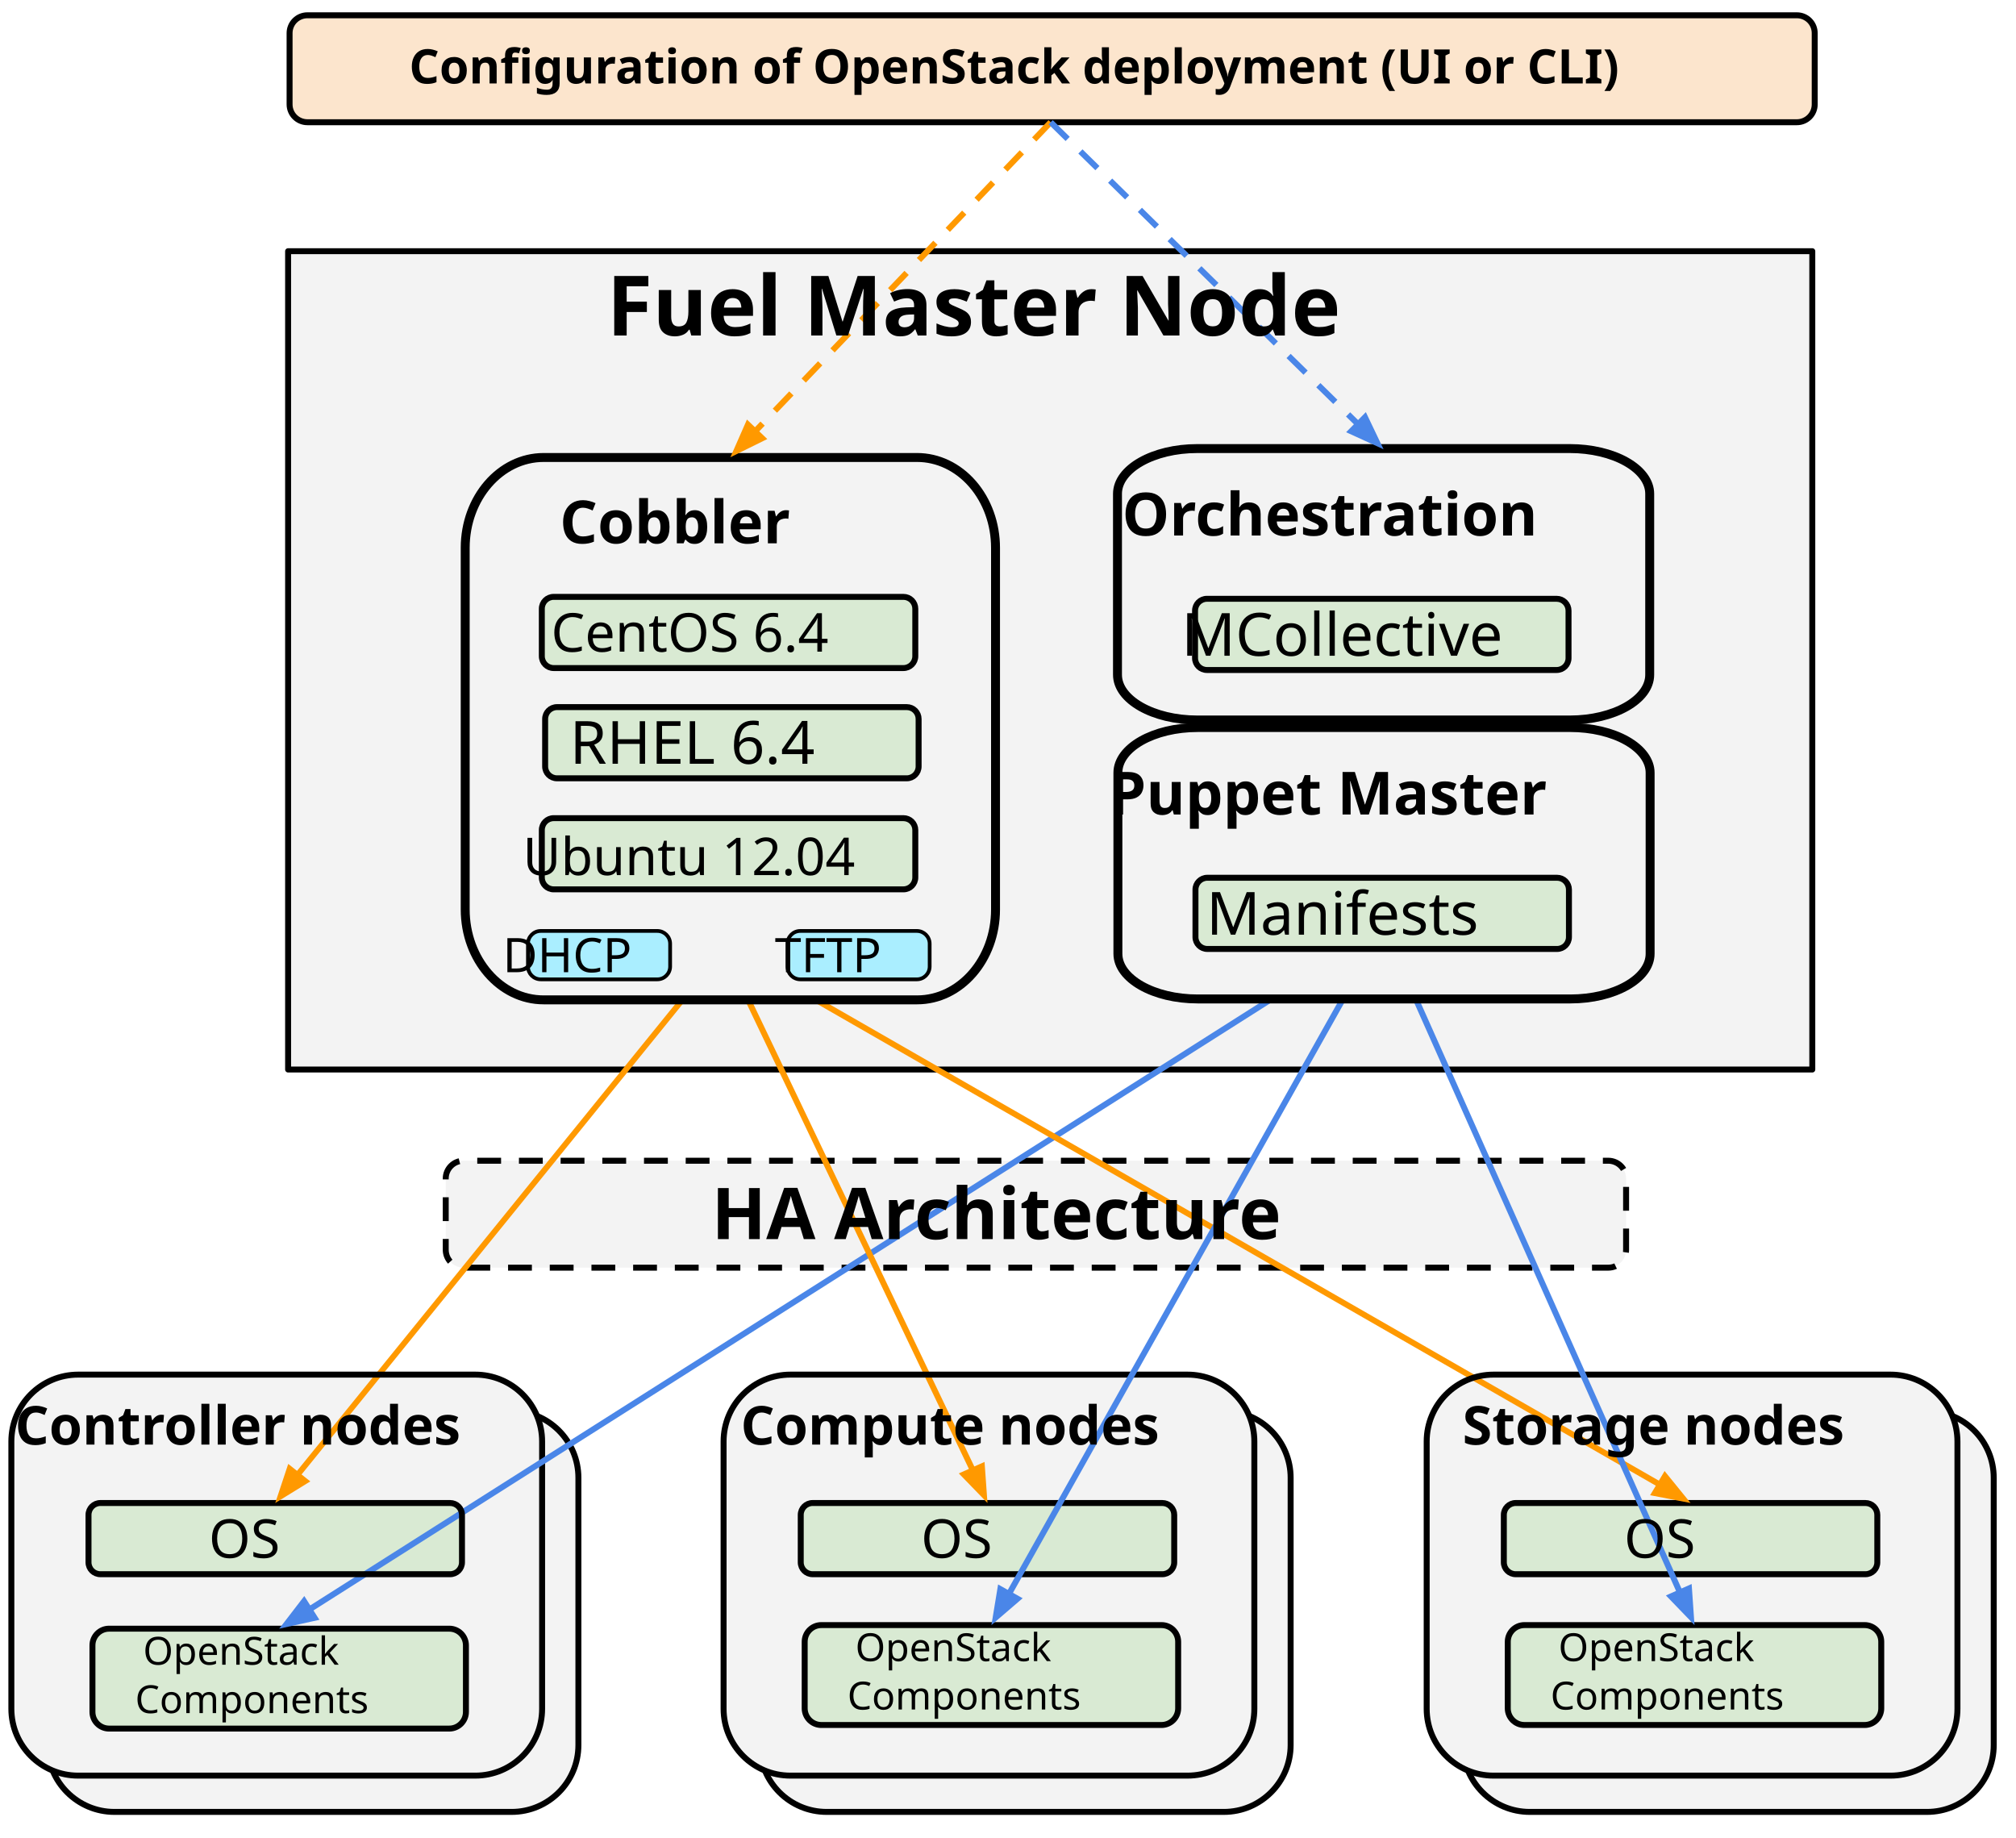
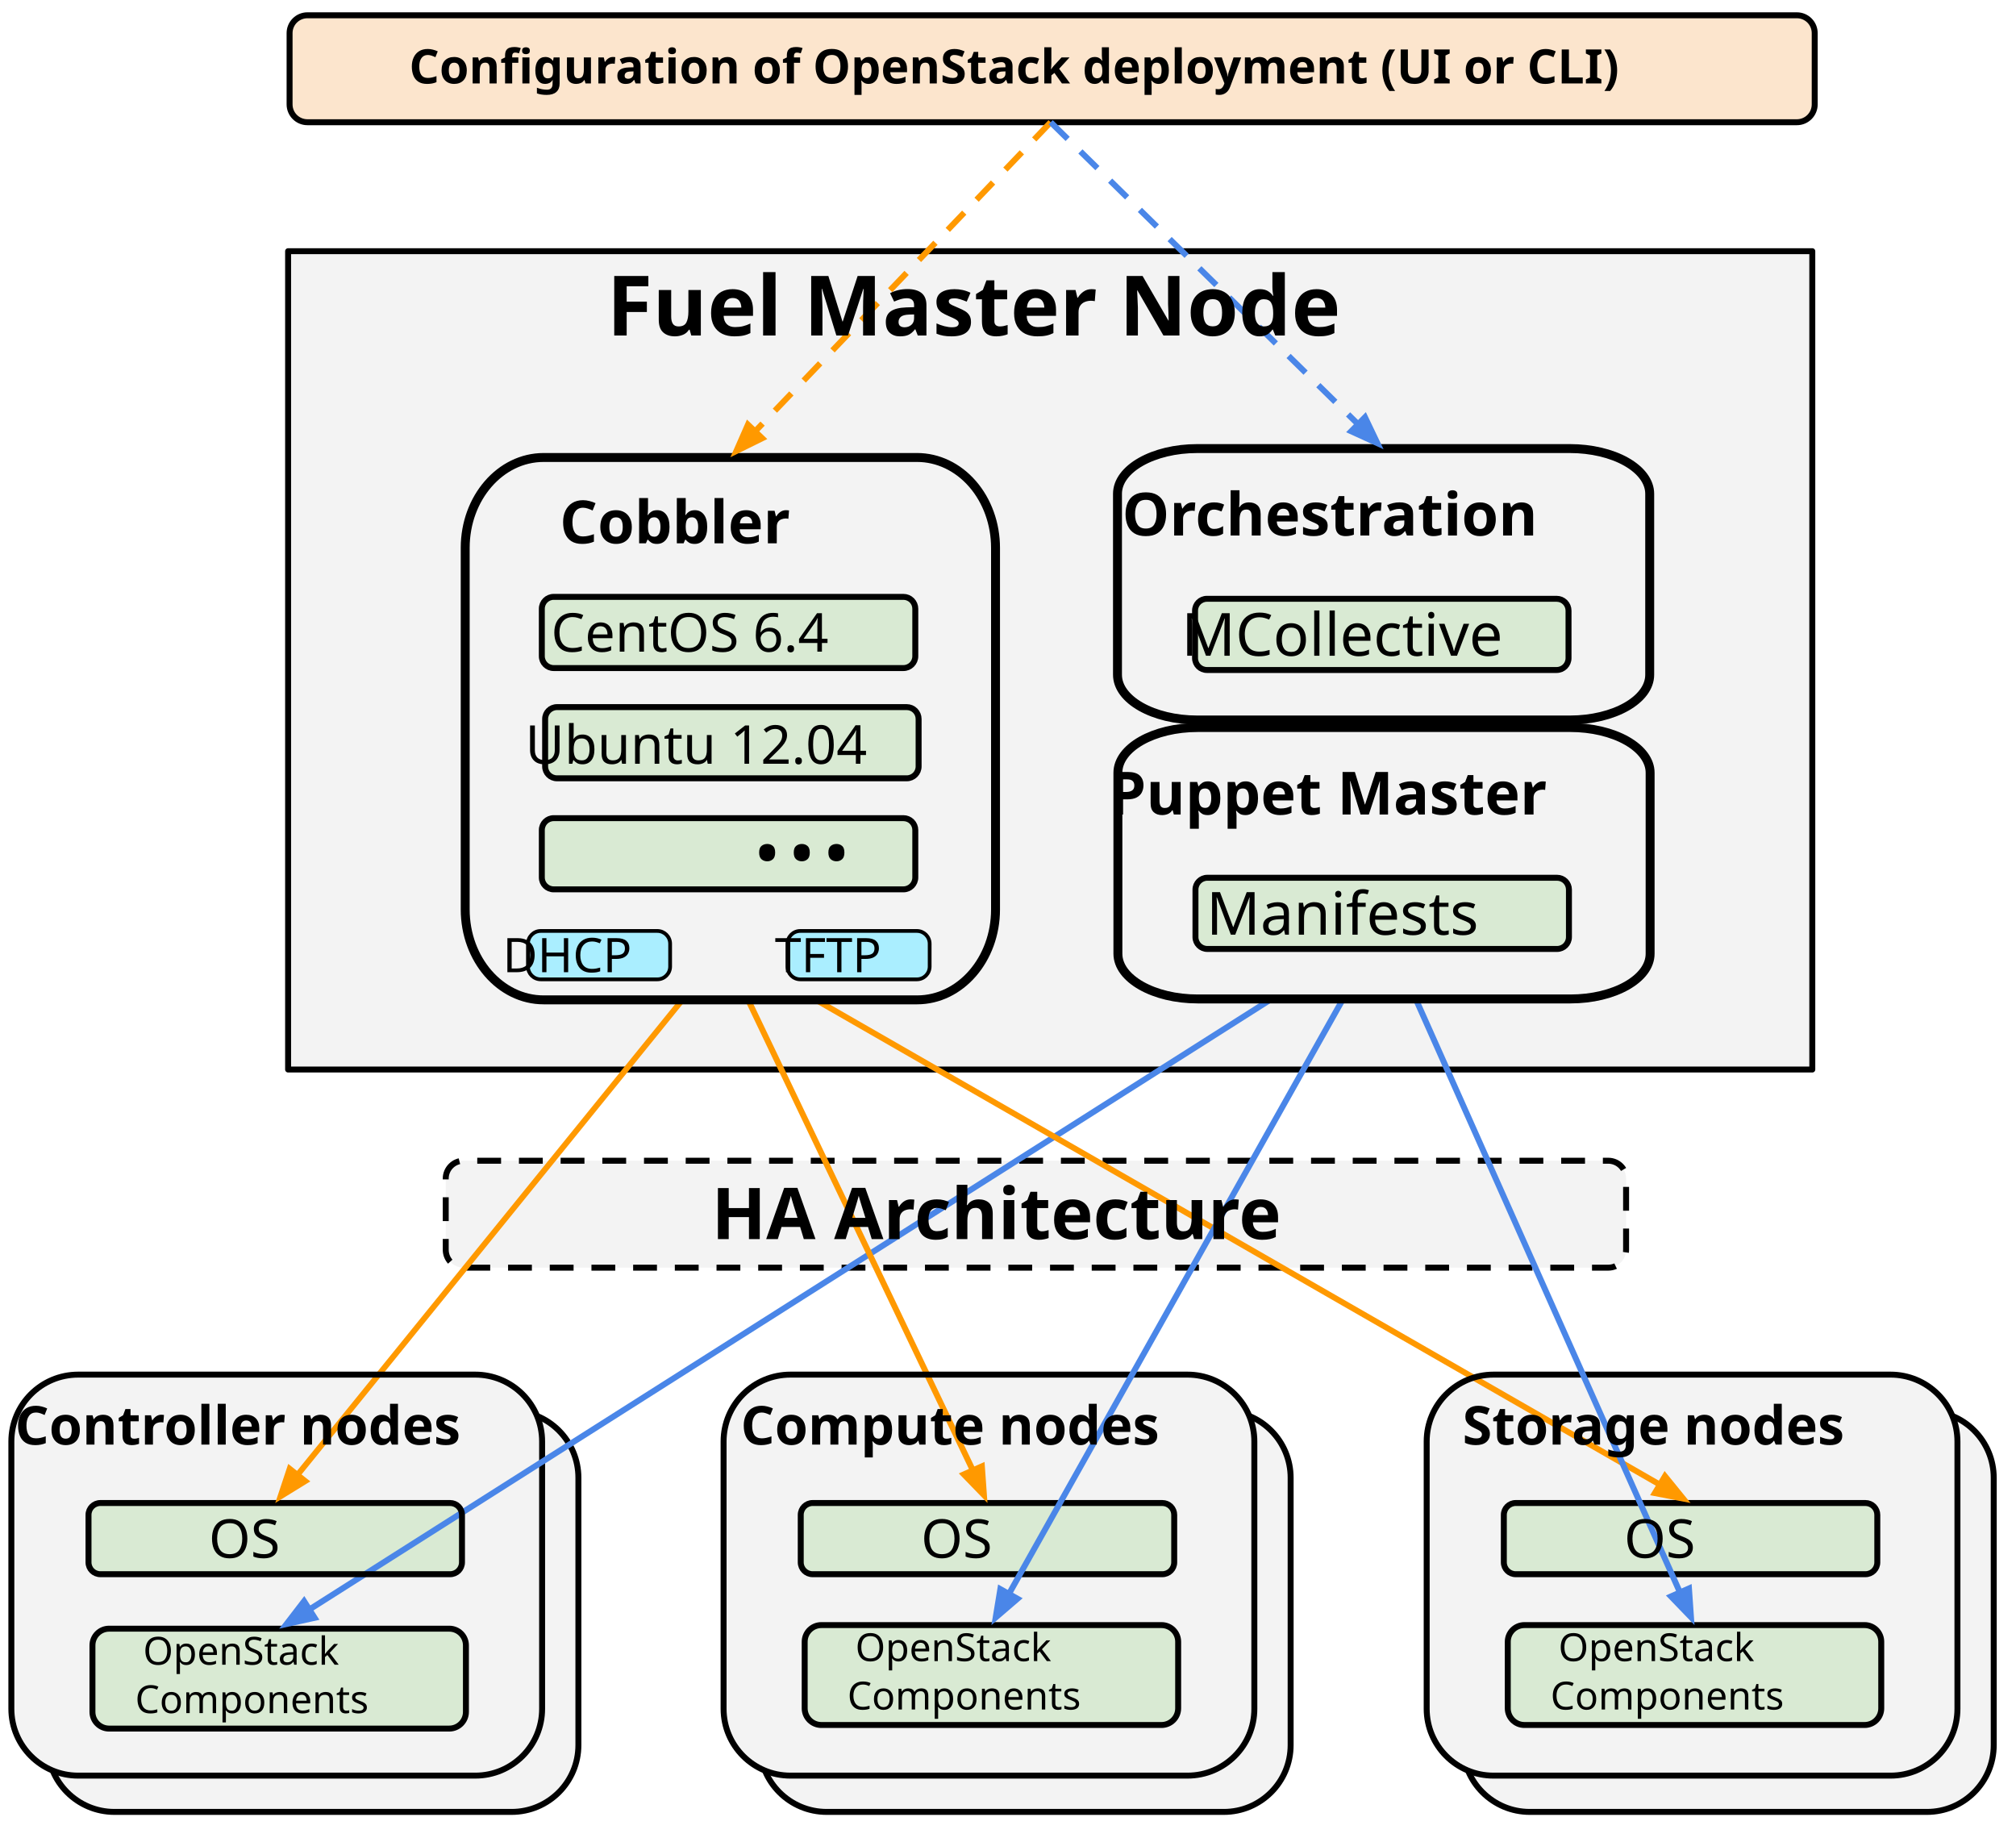
<svg xmlns="http://www.w3.org/2000/svg" version="1.1" viewBox="0.0 0.0 677.0 617.0" stroke-miterlimit="10" id="svg2" width="100%" height="100%" stroke-linecap="square" stroke="none" fill="none">
  <defs id="defs187" />
  <clipPath id="p.0">
    <path d="m0 0l677.0 0l0 617.0l-677.0 0l0 -617.0z" clip-rule="nonzero" id="path5" />
  </clipPath>
  <g clip-path="url(#p.0)" id="g7">
    <path d="m 97.403,84.255 511.842,0 0,274.772 -511.842,0 z" id="path17" style="fill:#f3f3f3;fill-rule:nonzero" />
    <path d="m 375.266,165.808 0,0 c 0,-8.389 11.996,-15.19 26.793,-15.19 l 125.14,0 c 7.106,0 13.921,1.6 18.946,4.449 5.025,2.849 7.848,6.712 7.848,10.741 l 0,60.758 c 0,8.389 -11.996,15.19 -26.793,15.19 l -125.14,0 c -14.797,0 -26.793,-6.801 -26.793,-15.19 z" id="path35" style="fill:#f3f3f3;fill-rule:nonzero" />
    <path d="m0 0l677.814 0l0 617.344l-677.814 0z" id="path9" fill-rule="nonzero" fill-opacity="0.0" fill="#000000" />
    <path d="m 401.314,205.045 0,0 c 0,-2.2 1.784,-3.984 3.984,-3.984 l 117.449,0 c 1.057,0 2.07,0.42 2.817,1.167 0.747,0.747 1.167,1.761 1.167,2.817 l 0,15.937 c 0,2.2 -1.784,3.984 -3.984,3.984 l -117.449,0 0,0 c -2.2,0 -3.984,-1.784 -3.984,-3.984 z" id="path41" style="fill:#d9ead3;fill-rule:nonzero" />
    <path d="m149.684 395.726l0 0c0 -3.305 2.679 -5.984 5.984 -5.984l384.409 0c1.587 0 3.109 0.63 4.232 1.753c1.122 1.122 1.753 2.644 1.753 4.232l0 23.937c0 3.305 -2.679 5.984 -5.984 5.984l-384.409 0c-3.305 0 -5.984 -2.679 -5.984 -5.984z" id="path11" fill-rule="nonzero" fill="#f3f3f3" />
    <path d="m 401.314,205.045 0,0 c 0,-2.2 1.784,-3.984 3.984,-3.984 l 117.449,0 c 1.057,0 2.07,0.42 2.817,1.167 0.747,0.747 1.167,1.761 1.167,2.817 l 0,15.937 c 0,2.2 -1.784,3.984 -3.984,3.984 l -117.449,0 0,0 c -2.2,0 -3.984,-1.784 -3.984,-3.984 z" id="path43" style="stroke:#000000;stroke-width:2;stroke-linecap:butt;stroke-linejoin:round" />
    <path d="m149.684 395.726l0 0c0 -3.305 2.679 -5.984 5.984 -5.984l384.409 0c1.587 0 3.109 0.63 4.232 1.753c1.122 1.122 1.753 2.644 1.753 4.232l0 23.937c0 3.305 -2.679 5.984 -5.984 5.984l-384.409 0c-3.305 0 -5.984 -2.679 -5.984 -5.984z" id="path13" stroke-dasharray="8.0,6.0" stroke-linejoin="round" stroke-linecap="butt" stroke-width="2.0" stroke="#000000" fill-rule="nonzero" />
    <path d="m96.75 84.347l511.842 0l0 274.772l-511.842 0z" id="path19" stroke-linejoin="round" stroke-linecap="butt" stroke-width="2.0" stroke="#000000" fill-rule="nonzero" />
    <path d="m16 496.191l0 0c0 -12.394 10.047 -22.441 22.441 -22.441l133.353 0c5.952 0 11.66 2.364 15.868 6.573c4.209 4.209 6.573 9.917 6.573 15.868l0 89.763c0 12.394 -10.047 22.441 -22.441 22.441l-133.353 0l0 0c-12.394 0 -22.441 -10.047 -22.441 -22.441z" id="path47" fill-rule="nonzero" fill="#f3f3f3" />
    <path d="m16 496.191l0 0c0 -12.394 10.047 -22.441 22.441 -22.441l133.353 0c5.952 0 11.66 2.364 15.868 6.573c4.209 4.209 6.573 9.917 6.573 15.868l0 89.763c0 12.394 -10.047 22.441 -22.441 22.441l-133.353 0l0 0c-12.394 0 -22.441 -10.047 -22.441 -22.441z" id="path49" stroke-linejoin="round" stroke-linecap="butt" stroke-width="2.0" stroke="#000000" fill-rule="nonzero" />
    <path d="m3.813 484.004l0 0c0 -12.394 10.047 -22.441 22.441 -22.441l133.353 0c5.952 0 11.66 2.364 15.868 6.573c4.209 4.209 6.573 9.917 6.573 15.868l0 89.763c0 12.394 -10.047 22.441 -22.441 22.441l-133.353 0l0 0c-12.394 0 -22.441 -10.047 -22.441 -22.441z" id="path51" fill-rule="nonzero" fill="#f3f3f3" />
    <path d="M 242.356,319.429 99.848,495.295" id="path127" style="stroke:#ff9900;stroke-width:1.938;stroke-linecap:butt;stroke-linejoin:round" />
    <path d="m3.813 484.004l0 0c0 -12.394 10.047 -22.441 22.441 -22.441l133.353 0c5.952 0 11.66 2.364 15.868 6.573c4.209 4.209 6.573 9.917 6.573 15.868l0 89.763c0 12.394 -10.047 22.441 -22.441 22.441l-133.353 0l0 0c-12.394 0 -22.441 -10.047 -22.441 -22.441z" id="path53" stroke-linejoin="round" stroke-linecap="butt" stroke-width="2.0" stroke="#000000" fill-rule="nonzero" />
    <path d="m29.722 508.657l0 0c0 -2.201 1.784 -3.984 3.984 -3.984l117.449 0c1.057 0 2.07 0.42 2.817 1.167c0.747 0.747 1.167 1.761 1.167 2.817l0 15.937c0 2.2 -1.784 3.984 -3.984 3.984l-117.449 0l0 0c-2.2 0 -3.984 -1.784 -3.984 -3.984z" id="path63" fill-rule="nonzero" fill="#d9ead3" />
    <path d="M 463.649,312.158 103.883,540.434" id="path145" style="stroke:#4a86e8;stroke-width:2;stroke-linecap:butt;stroke-linejoin:round" />
    <path d="m29.722 508.657l0 0c0 -2.201 1.784 -3.984 3.984 -3.984l117.449 0c1.057 0 2.07 0.42 2.817 1.167c0.747 0.747 1.167 1.761 1.167 2.817l0 15.937c0 2.2 -1.784 3.984 -3.984 3.984l-117.449 0l0 0c-2.2 0 -3.984 -1.784 -3.984 -3.984z" id="path65" stroke-linejoin="round" stroke-linecap="butt" stroke-width="2.0" stroke="#000000" fill-rule="nonzero" />
    <path d="m31.046 552.461l0 0c0 -3.088 2.503 -5.591 5.591 -5.591l114.236 0c1.483 0 2.905 0.589 3.953 1.637c1.048 1.048 1.637 2.47 1.637 3.953l0 22.362c0 3.088 -2.503 5.591 -5.591 5.591l-114.236 0c-3.088 0 -5.591 -2.503 -5.591 -5.591z" id="path69" fill-rule="nonzero" fill="#d9ead3" />
    <path d="m31.046 552.461l0 0c0 -3.088 2.503 -5.591 5.591 -5.591l114.236 0c1.483 0 2.905 0.589 3.953 1.637c1.048 1.048 1.637 2.47 1.637 3.953l0 22.362c0 3.088 -2.503 5.591 -5.591 5.591l-114.236 0c-3.088 0 -5.591 -2.503 -5.591 -5.591z" id="path71" stroke-linejoin="round" stroke-linecap="butt" stroke-width="2.0" stroke="#000000" fill-rule="nonzero" />
    <path d="m255.178 496.191l0 0c0 -12.394 10.047 -22.441 22.441 -22.441l133.353 0c5.952 0 11.66 2.364 15.868 6.573c4.209 4.209 6.573 9.917 6.573 15.868l0 89.763c0 12.394 -10.047 22.441 -22.441 22.441l-133.353 0l0 0c-12.394 0 -22.441 -10.047 -22.441 -22.441z" id="path77" fill-rule="nonzero" fill="#f3f3f3" />
    <path d="m255.178 496.191l0 0c0 -12.394 10.047 -22.441 22.441 -22.441l133.353 0c5.952 0 11.66 2.364 15.868 6.573c4.209 4.209 6.573 9.917 6.573 15.868l0 89.763c0 12.394 -10.047 22.441 -22.441 22.441l-133.353 0l0 0c-12.394 0 -22.441 -10.047 -22.441 -22.441z" id="path79" stroke-linejoin="round" stroke-linecap="butt" stroke-width="2.0" stroke="#000000" fill-rule="nonzero" />
    <path d="m242.991 484.004l0 0c0 -12.394 10.047 -22.441 22.441 -22.441l133.353 0c5.952 0 11.66 2.364 15.868 6.573c4.209 4.209 6.573 9.917 6.573 15.868l0 89.763c0 12.394 -10.047 22.441 -22.441 22.441l-133.353 0l0 0c-12.394 0 -22.441 -10.047 -22.441 -22.441z" id="path81" fill-rule="nonzero" fill="#f3f3f3" />
    <path d="m 242.974,318.475 83.741,175.248" id="path133" style="stroke:#ff9900;stroke-width:1.989;stroke-linecap:butt;stroke-linejoin:round" />
    <path d="m242.991 484.004l0 0c0 -12.394 10.047 -22.441 22.441 -22.441l133.353 0c5.952 0 11.66 2.364 15.868 6.573c4.209 4.209 6.573 9.917 6.573 15.868l0 89.763c0 12.394 -10.047 22.441 -22.441 22.441l-133.353 0l0 0c-12.394 0 -22.441 -10.047 -22.441 -22.441z" id="path83" stroke-linejoin="round" stroke-linecap="butt" stroke-width="2.0" stroke="#000000" fill-rule="nonzero" />
    <path d="m268.9 508.657l0 0c0 -2.201 1.784 -3.984 3.984 -3.984l117.449 0c1.057 0 2.07 0.42 2.817 1.167c0.747 0.747 1.167 1.761 1.167 2.817l0 15.937c0 2.2 -1.784 3.984 -3.984 3.984l-117.449 0l0 0c-2.2 0 -3.984 -1.784 -3.984 -3.984z" id="path87" fill-rule="nonzero" fill="#d9ead3" />
    <path d="m268.9 508.657l0 0c0 -2.201 1.784 -3.984 3.984 -3.984l117.449 0c1.057 0 2.07 0.42 2.817 1.167c0.747 0.747 1.167 1.761 1.167 2.817l0 15.937c0 2.2 -1.784 3.984 -3.984 3.984l-117.449 0l0 0c-2.2 0 -3.984 -1.784 -3.984 -3.984z" id="path89" stroke-linejoin="round" stroke-linecap="butt" stroke-width="2.0" stroke="#000000" fill-rule="nonzero" />
    <path d="m270.225 551.255l0 0c0 -3.088 2.503 -5.591 5.591 -5.591l114.236 0c1.483 0 2.905 0.589 3.953 1.637c1.048 1.048 1.637 2.47 1.637 3.953l0 22.362c0 3.088 -2.503 5.591 -5.591 5.591l-114.236 0c-3.088 0 -5.591 -2.503 -5.591 -5.591z" id="path93" fill-rule="nonzero" fill="#d9ead3" />
    <path d="m270.225 551.255l0 0c0 -3.088 2.503 -5.591 5.591 -5.591l114.236 0c1.483 0 2.905 0.589 3.953 1.637c1.048 1.048 1.637 2.47 1.637 3.953l0 22.362c0 3.088 -2.503 5.591 -5.591 5.591l-114.236 0c-3.088 0 -5.591 -2.503 -5.591 -5.591z" id="path95" stroke-linejoin="round" stroke-linecap="butt" stroke-width="2.0" stroke="#000000" fill-rule="nonzero" />
    <path d="m491.286 496.191l0 0c0 -12.394 10.047 -22.441 22.441 -22.441l133.353 0c5.952 0 11.66 2.364 15.868 6.573c4.209 4.209 6.573 9.917 6.573 15.868l0 89.763c0 12.394 -10.047 22.441 -22.441 22.441l-133.353 0l0 0c-12.394 0 -22.441 -10.047 -22.441 -22.441z" id="path101" fill-rule="nonzero" fill="#f3f3f3" />
    <path d="m491.286 496.191l0 0c0 -12.394 10.047 -22.441 22.441 -22.441l133.353 0c5.952 0 11.66 2.364 15.868 6.573c4.209 4.209 6.573 9.917 6.573 15.868l0 89.763c0 12.394 -10.047 22.441 -22.441 22.441l-133.353 0l0 0c-12.394 0 -22.441 -10.047 -22.441 -22.441z" id="path103" stroke-linejoin="round" stroke-linecap="butt" stroke-width="2.0" stroke="#000000" fill-rule="nonzero" />
    <path d="m479.099 484.004l0 0c0 -12.394 10.047 -22.441 22.441 -22.441l133.353 0c5.952 0 11.66 2.364 15.868 6.573c4.209 4.209 6.573 9.917 6.573 15.868l0 89.763c0 12.394 -10.047 22.441 -22.441 22.441l-133.353 0l0 0c-12.394 0 -22.441 -10.047 -22.441 -22.441z" id="path105" fill-rule="nonzero" fill="#f3f3f3" />
    <path d="M 243.943,318.464 557.437,498.524" id="path139" style="stroke:#ff9900;stroke-width:1.967;stroke-linecap:butt;stroke-linejoin:round" />
    <path d="m479.099 484.004l0 0c0 -12.394 10.047 -22.441 22.441 -22.441l133.353 0c5.952 0 11.66 2.364 15.868 6.573c4.209 4.209 6.573 9.917 6.573 15.868l0 89.763c0 12.394 -10.047 22.441 -22.441 22.441l-133.353 0l0 0c-12.394 0 -22.441 -10.047 -22.441 -22.441z" id="path107" stroke-linejoin="round" stroke-linecap="butt" stroke-width="2.0" stroke="#000000" fill-rule="nonzero" />
    <path d="m505.008 508.657l0 0c0 -2.201 1.784 -3.984 3.984 -3.984l117.449 0c1.057 0 2.07 0.42 2.817 1.167c0.747 0.747 1.167 1.761 1.167 2.817l0 15.937c0 2.2 -1.784 3.984 -3.984 3.984l-117.449 0l0 0c-2.201 0 -3.984 -1.784 -3.984 -3.984z" id="path111" fill-rule="nonzero" fill="#d9ead3" />
    <path d="m505.008 508.657l0 0c0 -2.201 1.784 -3.984 3.984 -3.984l117.449 0c1.057 0 2.07 0.42 2.817 1.167c0.747 0.747 1.167 1.761 1.167 2.817l0 15.937c0 2.2 -1.784 3.984 -3.984 3.984l-117.449 0l0 0c-2.201 0 -3.984 -1.784 -3.984 -3.984z" id="path113" stroke-linejoin="round" stroke-linecap="butt" stroke-width="2.0" stroke="#000000" fill-rule="nonzero" />
    <path d="m506.332 551.255l0 0c0 -3.088 2.503 -5.591 5.591 -5.591l114.236 0c1.483 0 2.905 0.589 3.953 1.637c1.048 1.048 1.637 2.47 1.637 3.953l0 22.362c0 3.088 -2.503 5.591 -5.591 5.591l-114.236 0c-3.088 0 -5.591 -2.503 -5.591 -5.591z" id="path117" fill-rule="nonzero" fill="#d9ead3" />
    <path d="m506.332 551.255l0 0c0 -3.088 2.503 -5.591 5.591 -5.591l114.236 0c1.483 0 2.905 0.589 3.953 1.637c1.048 1.048 1.637 2.47 1.637 3.953l0 22.362c0 3.088 -2.503 5.591 -5.591 5.591l-114.236 0c-3.088 0 -5.591 -2.503 -5.591 -5.591z" id="path119" stroke-linejoin="round" stroke-linecap="butt" stroke-width="2.0" stroke="#000000" fill-rule="nonzero" />
    <path d="m245.266 311.617l-152.836 193.055" id="path125" fill-rule="nonzero" fill-opacity="0.0" fill="#000000" />
    <path d="m 156.221,183.965 0,0 c 0,-16.764 11.786,-30.353 26.325,-30.353 l 125.44,0 c 6.982,0 13.678,3.198 18.615,8.89 4.937,5.692 7.711,13.413 7.711,21.463 l 0,121.41 c 0,16.764 -11.786,30.353 -26.325,30.353 l -125.44,0 c -14.539,0 -26.325,-13.59 -26.325,-30.353 z" id="path23" style="fill:#f3f3f3;fill-rule:nonzero" />
    <path d="m97.289 493.213l-3.044 9.167l8.224 -5.066z" id="path129" stroke-linecap="butt" stroke-width="2.0" stroke="#ff9900" fill-rule="evenodd" fill="#ff9900" />
    <path d="m245.266 311.617l86.343 193.055" id="path131" fill-rule="nonzero" fill-opacity="0.0" fill="#000000" />
    <path d="m181.952 204.398l0 0c0 -2.2 1.784 -3.984 3.984 -3.984l117.449 0c1.057 0 2.07 0.42 2.817 1.167c0.747 0.747 1.167 1.761 1.167 2.817l0 15.937c0 2.2 -1.784 3.984 -3.984 3.984l-117.449 0l0 0c-2.2 0 -3.984 -1.784 -3.984 -3.984z" id="path29" fill-rule="nonzero" fill="#d9ead3" />
    <path d="m323.694 495.067l6.721 6.937l-0.69 -9.634z" id="path135" stroke-linecap="butt" stroke-width="2.0" stroke="#ff9900" fill-rule="evenodd" fill="#ff9900" />
    <path d="m245.266 311.617l322.45 193.055" id="path137" fill-rule="nonzero" fill-opacity="0.0" fill="#000000" />
    <path d="m181.952 204.398l0 0c0 -2.2 1.784 -3.984 3.984 -3.984l117.449 0c1.057 0 2.07 0.42 2.817 1.167c0.747 0.747 1.167 1.761 1.167 2.817l0 15.937c0 2.2 -1.784 3.984 -3.984 3.984l-117.449 0l0 0c-2.2 0 -3.984 -1.784 -3.984 -3.984z" id="path31" stroke-linejoin="round" stroke-linecap="butt" stroke-width="2.0" stroke="#000000" fill-rule="nonzero" />
    <path d="m464.629 311.178l-125.82 224.024" id="path151" stroke-linejoin="round" stroke-linecap="butt" stroke-width="2.0" stroke="#4a86e8" fill-rule="evenodd" />
    <path d="m555.724 501.342l9.484 1.828l-6.09 -7.497z" id="path141" stroke-linecap="butt" stroke-width="2.0" stroke="#ff9900" fill-rule="evenodd" fill="#ff9900" />
    <path d="m464.629 311.178l99.53 223.524" id="path157" stroke-linejoin="round" stroke-linecap="butt" stroke-width="2.0" stroke="#4a86e8" fill-rule="evenodd" />
    <path d="m464.629 311.178l-370.874 235.692" id="path143" fill-rule="nonzero" fill-opacity="0.0" fill="#000000" />
    <path d="m183.065 241.414l0 0c0 -2.2 1.784 -3.984 3.984 -3.984l117.449 0c1.057 0 2.07 0.42 2.817 1.167c0.747 0.747 1.167 1.761 1.167 2.817l0 15.937c0 2.2 -1.784 3.984 -3.984 3.984l-117.449 0l0 0c-2.2 0 -3.984 -1.784 -3.984 -3.984z" id="path57" fill-rule="nonzero" fill="#d9ead3" />
    <path d="m 375.266,165.808 0,0 c 0,-8.389 11.996,-15.19 26.793,-15.19 l 125.14,0 c 7.106,0 13.921,1.6 18.946,4.449 5.025,2.849 7.848,6.712 7.848,10.741 l 0,60.758 c 0,8.389 -11.996,15.19 -26.793,15.19 l -125.14,0 c -14.797,0 -26.793,-6.801 -26.793,-15.19 z" id="path37" style="stroke:#000000;stroke-width:3;stroke-linecap:butt;stroke-linejoin:round;stroke-miterlimit:10;stroke-dasharray:none" />
    <path d="m102.111 537.646l-5.888 7.656l9.432 -2.08z" id="path147" stroke-linecap="butt" stroke-width="2.0" stroke="#4a86e8" fill-rule="evenodd" fill="#4a86e8" />
    <path d="m464.629 311.178l-131.696 234.487" id="path149" fill-rule="nonzero" fill-opacity="0.0" fill="#000000" />
    <path d="m183.065 241.414l0 0c0 -2.2 1.784 -3.984 3.984 -3.984l117.449 0c1.057 0 2.07 0.42 2.817 1.167c0.747 0.747 1.167 1.761 1.167 2.817l0 15.937c0 2.2 -1.784 3.984 -3.984 3.984l-117.449 0l0 0c-2.2 0 -3.984 -1.784 -3.984 -3.984z" id="path59" stroke-linejoin="round" stroke-linecap="butt" stroke-width="2.0" stroke="#000000" fill-rule="nonzero" />
    <path d="m335.929 533.584l-1.564 9.531l7.325 -6.296z" id="path153" stroke-linecap="butt" stroke-width="2.0" stroke="#4a86e8" fill-rule="evenodd" fill="#4a86e8" />
    <text xml:space="preserve" style="font-size:28px;font-style:normal;font-variant:normal;font-weight:bold;font-stretch:normal;text-align:center;line-height:125%;letter-spacing:0px;word-spacing:0px;text-anchor:middle;fill:#000000;fill-opacity:1;stroke:none;font-family:PT Sans;-inkscape-font-specification:PT Sans Bold" x="464.782" y="179.819" id="text3180">
      <tspan id="tspan3182" x="464.782" y="179.819" style="font-size:20px;font-style:normal;font-variant:normal;font-weight:bold;font-stretch:normal;font-family:PT Sans;-inkscape-font-specification:PT Sans Bold">Orchestration</tspan>
    </text>
    <path d="m464.629 311.178l104.412 234.487" id="path155" fill-rule="nonzero" fill-opacity="0.0" fill="#000000" />
    <text xml:space="preserve" style="font-size:20px;font-style:normal;font-weight:normal;text-align:center;line-height:125%;letter-spacing:0px;word-spacing:0px;text-anchor:middle;fill:#000000;fill-opacity:1;stroke:none;font-family:PT Sans;-inkscape-font-specification:PT Sans;font-stretch:normal;font-variant:normal" x="463.701" y="220.172" id="text3196">
      <tspan x="463.701" y="220.172" id="tspan3954">MCollective</tspan>
    </text>
    <path d="m561.142 536.046l6.71 6.948l-0.674 -9.635z" id="path159" stroke-linecap="butt" stroke-width="2.0" stroke="#4a86e8" fill-rule="evenodd" fill="#4a86e8" />
    <path d="m 97.246,11.117 0,0 c 0,-3.305 2.679,-5.984 5.984,-5.984 l 500.189,0 c 1.587,0 3.109,0.63 4.232,1.753 1.122,1.122 1.753,2.644 1.753,4.232 l 0,23.937 c 0,3.305 -2.679,5.984 -5.984,5.984 l -500.189,0 c -3.305,0 -5.984,-2.679 -5.984,-5.984 z" id="path161" style="fill:#fce5cd;fill-rule:nonzero;stroke:#000000;stroke-opacity:1;stroke-width:2;stroke-miterlimit:10;stroke-dasharray:none" />
    <path d="m352.828 41.038l-107.562 112.5" id="path167" fill-rule="nonzero" fill-opacity="0.0" fill="#000000" />
    <path d="m352.828 41.038l-99.269 103.827" id="path169" stroke-dasharray="8.0,6.0" stroke-linejoin="round" stroke-linecap="butt" stroke-width="2.0" stroke="#ff9900" fill-rule="evenodd" />
    <path d="m 156.221,183.965 0,0 c 0,-16.764 11.786,-30.353 26.325,-30.353 l 125.44,0 c 6.982,0 13.678,3.198 18.615,8.89 4.937,5.692 7.711,13.413 7.711,21.463 l 0,121.41 c 0,16.764 -11.786,30.353 -26.325,30.353 l -125.44,0 c -14.539,0 -26.325,-13.59 -26.325,-30.353 z" id="path25" style="stroke:#000000;stroke-width:3;stroke-linecap:butt;stroke-linejoin:round;stroke-miterlimit:10;stroke-dasharray:none" />
    <path d="m251.172 142.582l-3.885 8.843l8.66 -4.277z" id="path171" stroke-linecap="butt" stroke-width="2.0" stroke="#ff9900" fill-rule="evenodd" fill="#ff9900" />
    <path d="m352.828 41.038l111.801 109.825" id="path173" fill-rule="nonzero" fill-opacity="0.0" fill="#000000" />
    <path d="m352.828 41.038l103.24 101.415" id="path175" stroke-dasharray="8.0,6.0" stroke-linejoin="round" stroke-linecap="butt" stroke-width="2.0" stroke="#4a86e8" fill-rule="evenodd" />
    <path d="m453.753 144.81l8.79 4.004l-4.16 -8.717z" id="path177" stroke-linecap="butt" stroke-width="2.0" stroke="#4a86e8" fill-rule="evenodd" fill="#4a86e8" />
    <path d="m181.952 278.7l0 0c0 -2.2 1.784 -3.984 3.984 -3.984l117.449 0c1.057 0 2.07 0.42 2.817 1.167c0.747 0.747 1.167 1.761 1.167 2.817l0 15.937c0 2.201 -1.784 3.984 -3.984 3.984l-117.449 0l0 0c-2.2 0 -3.984 -1.784 -3.984 -3.984z" id="path179" fill-rule="nonzero" fill="#d9ead3" />
-     <path d="m181.952 278.7l0 0c0 -2.2 1.784 -3.984 3.984 -3.984l117.449 0c1.057 0 2.07 0.42 2.817 1.167c0.747 0.747 1.167 1.761 1.167 2.817l0 15.937c0 2.201 -1.784 3.984 -3.984 3.984l-117.449 0l0 0c-2.2 0 -3.984 -1.784 -3.984 -3.984z" id="path181" stroke-linejoin="round" stroke-linecap="butt" stroke-width="2.0" stroke="#000000" fill-rule="nonzero" />
+     <path d="m 181.952,278.7 0,0 c 0,-2.2 1.784,-3.984 3.984,-3.984 l 117.449,0 c 1.057,0 2.07,0.42 2.817,1.167 0.747,0.747 1.167,1.761 1.167,2.817 l 0,15.937 c 0,2.2 -1.784,3.984 -3.984,3.984 l -117.449,0 0,0 c -2.2,0 -3.984,-1.784 -3.984,-3.984 z" id="path181" style="stroke:#000000;stroke-width:2;stroke-linecap:butt;stroke-linejoin:round" />
    <text xml:space="preserve" style="font-size:20px;font-style:normal;font-variant:normal;font-weight:bold;font-stretch:normal;text-align:center;line-height:125%;letter-spacing:0px;word-spacing:0px;text-anchor:middle;fill:#000000;fill-opacity:1;stroke:none;font-family:PT Sans;-inkscape-font-specification:PT Sans Bold" x="353.536" y="28.025" id="text3166">
      <tspan id="tspan3168" x="353.536" y="28.025" style="font-size:16px;font-style:normal;font-variant:normal;font-weight:bold;font-stretch:normal;font-family:PT Sans;-inkscape-font-specification:PT Sans Bold">Configuration of OpenStack deployment (UI or CLI)</tspan>
    </text>
    <text xml:space="preserve" style="font-size:28px;font-style:normal;font-variant:normal;font-weight:bold;font-stretch:normal;text-align:center;line-height:125%;letter-spacing:0px;word-spacing:0px;text-anchor:middle;fill:#000000;fill-opacity:1;stroke:none;font-family:PT Sans;-inkscape-font-specification:PT Sans Bold" x="244.866" y="182.433" id="text3176">
      <tspan id="tspan3178" x="244.866" y="182.433" style="font-size:20px;font-style:normal;font-variant:normal;font-weight:bold;font-stretch:normal;font-family:PT Sans;-inkscape-font-specification:PT Sans Bold">Cobbler</tspan>
    </text>
    <text xml:space="preserve" style="font-size:20px;font-style:normal;font-weight:normal;text-align:center;line-height:125%;letter-spacing:0px;word-spacing:0px;text-anchor:middle;fill:#000000;fill-opacity:1;stroke:none;font-family:PT Sans;-inkscape-font-specification:PT Sans;font-stretch:normal;font-variant:normal" x="244.652" y="218.813" id="text3184">
      <tspan id="tspan3186" x="244.652" y="218.813" style="font-size:18px;-inkscape-font-specification:PT Sans;font-family:PT Sans;font-weight:normal;font-style:normal;font-stretch:normal;font-variant:normal">CentOS 6.4</tspan>
    </text>
-     <text xml:space="preserve" style="font-size:20px;font-style:normal;font-weight:normal;text-align:center;line-height:125%;letter-spacing:0px;word-spacing:0px;text-anchor:middle;fill:#000000;fill-opacity:1;stroke:none;font-family:PT Sans;-inkscape-font-specification:PT Sans;font-stretch:normal;font-variant:normal" x="245.476" y="256.448" id="text3188">
-       <tspan id="tspan3190" x="245.476" y="256.448">RHEL 6.4</tspan>
+     <text xml:space="preserve" style="font-size:18px;font-style:normal;font-variant:normal;font-weight:normal;font-stretch:normal;text-align:center;line-height:125%;letter-spacing:0px;word-spacing:0px;text-anchor:middle;fill:#000000;fill-opacity:1;stroke:none;font-family:PT Sans;-inkscape-font-specification:PT Sans" x="245.476" y="256.448" id="text3188">
+       <tspan id="tspan3190" x="245.476" y="256.448">Ubuntu 12.04</tspan>
    </text>
-     <text xml:space="preserve" style="font-size:20px;font-style:normal;font-variant:normal;font-weight:normal;font-stretch:normal;text-align:center;line-height:125%;letter-spacing:0px;word-spacing:0px;text-anchor:middle;fill:#000000;fill-opacity:1;stroke:none;font-family:PT Sans;-inkscape-font-specification:PT Sans" x="244.358" y="293.827" id="text3192">
-       <tspan id="tspan3194" x="244.358" y="293.827" style="font-size:17.5px">Ubuntu 12.04</tspan>
+     <text xml:space="preserve" style="font-size:43.231px;font-style:normal;font-variant:normal;font-weight:normal;font-stretch:normal;text-align:center;line-height:125%;letter-spacing:0px;word-spacing:0px;text-anchor:middle;fill:#000000;fill-opacity:1;stroke:none;font-family:PT Sans;-inkscape-font-specification:PT Sans" x="-240.2" y="289.61" id="text3192" transform="scale(-1.003507,0.9965056)">
+       <tspan id="tspan3194" x="-240.2" y="289.61" style="font-size:43.231px">...</tspan>
    </text>
    <text xml:space="preserve" style="font-size:20px;font-style:normal;font-variant:normal;font-weight:bold;font-stretch:normal;text-align:center;line-height:125%;letter-spacing:0px;word-spacing:0px;text-anchor:middle;fill:#000000;fill-opacity:1;stroke:none;font-family:PT Sans;-inkscape-font-specification:PT Sans Bold" x="347.571" y="416.059" id="text3200">
      <tspan id="tspan3202" x="347.571" y="416.059" style="font-size:24px;font-style:normal;font-variant:normal;font-weight:bold;font-stretch:normal;font-family:PT Sans;-inkscape-font-specification:PT Sans Bold">HA Architecture</tspan>
    </text>
    <text xml:space="preserve" style="font-size:20px;font-style:normal;font-variant:normal;font-weight:bold;font-stretch:normal;text-align:center;line-height:125%;letter-spacing:0px;word-spacing:0px;text-anchor:middle;fill:#000000;fill-opacity:1;stroke:none;font-family:PT Sans;-inkscape-font-specification:PT Sans Bold" x="92.83" y="485.051" id="text3204">
      <tspan id="tspan3206" x="92.83" y="485.051" style="font-size:18px">Controller nodes</tspan>
    </text>
    <text xml:space="preserve" style="font-size:20px;font-style:normal;font-variant:normal;font-weight:bold;font-stretch:normal;text-align:center;line-height:125%;letter-spacing:0px;word-spacing:0px;text-anchor:middle;fill:#000000;fill-opacity:1;stroke:none;font-family:PT Sans;-inkscape-font-specification:PT Sans Bold" x="332.008" y="485.051" id="text3208">
      <tspan id="tspan3210" x="332.008" y="485.051" style="font-size:18px">Compute nodes</tspan>
    </text>
    <text xml:space="preserve" style="font-size:20px;font-style:normal;font-variant:normal;font-weight:bold;font-stretch:normal;text-align:center;line-height:125%;letter-spacing:0px;word-spacing:0px;text-anchor:middle;fill:#000000;fill-opacity:1;stroke:none;font-family:PT Sans;-inkscape-font-specification:PT Sans Bold" x="568.226" y="485.051" id="text3212">
      <tspan id="tspan3214" x="568.226" y="485.051" style="font-size:18px">Storage nodes</tspan>
    </text>
    <text xml:space="preserve" style="font-size:16px;font-style:normal;font-weight:normal;text-align:center;line-height:125%;letter-spacing:0px;word-spacing:0px;text-anchor:middle;fill:#000000;fill-opacity:1;stroke:none;font-family:PT Sans;-inkscape-font-specification:PT Sans;font-stretch:normal;font-variant:normal" x="92.475" y="523.072" id="text3216">
      <tspan id="tspan3218" x="92.475" y="523.072" style="font-size:18px;-inkscape-font-specification:PT Sans;font-family:PT Sans;font-weight:normal;font-style:normal;font-stretch:normal;font-variant:normal">OS</tspan>
    </text>
    <text xml:space="preserve" style="font-size:14px;font-style:normal;font-weight:normal;text-align:center;line-height:125%;letter-spacing:0px;word-spacing:0px;text-anchor:middle;fill:#000000;fill-opacity:1;stroke:none;font-family:PT Sans;-inkscape-font-specification:PT Sans;font-stretch:normal;font-variant:normal" x="93.682" y="558.961" id="text3220">
      <tspan id="tspan3222" x="93.682" y="558.961" style="font-size:13px;-inkscape-font-specification:PT Sans;font-family:PT Sans;font-weight:normal;font-style:normal;font-stretch:normal;font-variant:normal">OpenStack</tspan>
      <tspan x="93.682" y="575.211" id="tspan3224" style="font-size:13px;-inkscape-font-specification:PT Sans;font-family:PT Sans;font-weight:normal;font-style:normal;font-stretch:normal;font-variant:normal">Components</tspan>
    </text>
    <text xml:space="preserve" style="font-size:16px;font-style:normal;font-weight:normal;text-align:center;line-height:125%;letter-spacing:0px;word-spacing:0px;text-anchor:middle;fill:#000000;fill-opacity:1;stroke:none;font-family:PT Sans;-inkscape-font-specification:PT Sans;font-stretch:normal;font-variant:normal" x="331.653" y="523.072" id="text3216-1">
      <tspan id="tspan3218-7" x="331.653" y="523.072" style="font-size:18px;-inkscape-font-specification:PT Sans;font-family:PT Sans;font-weight:normal;font-style:normal;font-stretch:normal;font-variant:normal">OS</tspan>
    </text>
    <text xml:space="preserve" style="font-size:14px;font-style:normal;font-weight:normal;text-align:center;line-height:125%;letter-spacing:0px;word-spacing:0px;text-anchor:middle;fill:#000000;fill-opacity:1;stroke:none;font-family:PT Sans;-inkscape-font-specification:PT Sans;font-stretch:normal;font-variant:normal" x="332.86" y="557.755" id="text3220-4">
      <tspan id="tspan3222-0" x="332.86" y="557.755" style="font-size:13px;-inkscape-font-specification:PT Sans;font-family:PT Sans;font-weight:normal;font-style:normal;font-stretch:normal;font-variant:normal">OpenStack</tspan>
      <tspan x="332.86" y="574.005" id="tspan3224-9" style="font-size:13px;-inkscape-font-specification:PT Sans;font-family:PT Sans;font-weight:normal;font-style:normal;font-stretch:normal;font-variant:normal">Components</tspan>
    </text>
    <text xml:space="preserve" style="font-size:16px;font-style:normal;font-weight:normal;text-align:center;line-height:125%;letter-spacing:0px;word-spacing:0px;text-anchor:middle;fill:#000000;fill-opacity:1;stroke:none;font-family:PT Sans;-inkscape-font-specification:PT Sans;font-stretch:normal;font-variant:normal" x="567.76" y="523.072" id="text3216-4">
      <tspan id="tspan3218-8" x="567.76" y="523.072" style="font-size:18px;-inkscape-font-specification:PT Sans;font-family:PT Sans;font-weight:normal;font-style:normal;font-stretch:normal;font-variant:normal">OS</tspan>
    </text>
    <text xml:space="preserve" style="font-size:14px;font-style:normal;font-weight:normal;text-align:center;line-height:125%;letter-spacing:0px;word-spacing:0px;text-anchor:middle;fill:#000000;fill-opacity:1;stroke:none;font-family:PT Sans;-inkscape-font-specification:PT Sans;font-stretch:normal;font-variant:normal" x="568.968" y="557.755" id="text3220-8">
      <tspan id="tspan3222-2" x="568.968" y="557.755" style="font-size:13px;-inkscape-font-specification:PT Sans;font-family:PT Sans;font-weight:normal;font-style:normal;font-stretch:normal;font-variant:normal">OpenStack</tspan>
      <tspan x="568.968" y="574.005" id="tspan3224-4" style="font-size:13px;-inkscape-font-specification:PT Sans;font-family:PT Sans;font-weight:normal;font-style:normal;font-stretch:normal;font-variant:normal">Components</tspan>
    </text>
    <text xml:space="preserve" style="font-size:40px;font-style:normal;font-variant:normal;font-weight:bold;font-stretch:normal;text-align:center;line-height:125%;letter-spacing:0px;word-spacing:0px;text-anchor:middle;fill:#000000;fill-opacity:1;stroke:none;font-family:PT Sans;-inkscape-font-specification:PT Sans Bold" x="352.972" y="112.655" id="text3172">
      <tspan id="tspan3174" x="352.972" y="112.655" style="font-size:28px;font-style:normal;font-variant:normal;font-weight:bold;font-stretch:normal;text-align:center;text-anchor:middle;font-family:PT Sans;-inkscape-font-specification:PT Sans Bold">Fuel Master Node</tspan>
    </text>
    <rect style="fill:#aaeeff;fill-opacity:1;stroke:#000000;stroke-width:1.254;stroke-linejoin:round;stroke-opacity:1" id="rect3864" width="47.745" height="16.249" x="177.294" y="312.589" ry="4.304" />
    <text xml:space="preserve" style="font-size:16px;font-style:normal;font-weight:normal;text-align:center;line-height:125%;letter-spacing:0px;word-spacing:0px;text-anchor:middle;fill:#000000;fill-opacity:1;stroke:none;font-family:PT Sans;-inkscape-font-specification:PT Sans;font-stretch:normal;font-variant:normal" x="200.905" y="326.441" id="text3866">
      <tspan id="tspan3868" x="200.905" y="326.441">DHCP</tspan>
    </text>
    <rect style="fill:#aaeeff;fill-opacity:1;stroke:#000000;stroke-width:1.254;stroke-linejoin:round;stroke-opacity:1" id="rect3864-1" width="47.745" height="16.249" x="264.447" y="312.589" ry="4.304" />
    <text xml:space="preserve" style="font-size:16px;font-style:normal;font-weight:normal;text-align:center;line-height:125%;letter-spacing:0px;word-spacing:0px;text-anchor:middle;fill:#000000;fill-opacity:1;stroke:none;font-family:PT Sans;-inkscape-font-specification:PT Sans;font-stretch:normal;font-variant:normal" x="288.487" y="326.44" id="text3866-7">
      <tspan id="tspan3868-4" x="288.487" y="326.44">TFTP</tspan>
    </text>
    <path d="m 375.406,259.475 0,0 c 0,-8.389 11.996,-15.19 26.793,-15.19 l 125.14,0 c 7.106,0 13.921,1.6 18.946,4.449 5.025,2.849 7.848,6.712 7.848,10.741 l 0,60.758 c 0,8.389 -11.996,15.19 -26.793,15.19 l -125.14,0 c -14.797,0 -26.793,-6.801 -26.793,-15.19 z" id="path35-4" style="fill:#f3f3f3;fill-rule:nonzero" />
    <path d="m 401.454,298.713 0,0 c 0,-2.2 1.784,-3.984 3.984,-3.984 l 117.449,0 c 1.057,0 2.07,0.42 2.817,1.167 0.747,0.747 1.167,1.761 1.167,2.817 l 0,15.937 c 0,2.2 -1.784,3.984 -3.984,3.984 l -117.449,0 0,0 c -2.2,0 -3.984,-1.784 -3.984,-3.984 z" id="path41-8" style="fill:#d9ead3;fill-rule:nonzero" />
    <path d="m 401.454,298.713 0,0 c 0,-2.2 1.784,-3.984 3.984,-3.984 l 117.449,0 c 1.057,0 2.07,0.42 2.817,1.167 0.747,0.747 1.167,1.761 1.167,2.817 l 0,15.937 c 0,2.2 -1.784,3.984 -3.984,3.984 l -117.449,0 0,0 c -2.2,0 -3.984,-1.784 -3.984,-3.984 z" id="path43-8" style="stroke:#000000;stroke-width:2;stroke-linecap:butt;stroke-linejoin:round" />
    <path d="m 375.406,259.475 0,0 c 0,-8.389 11.996,-15.19 26.793,-15.19 l 125.14,0 c 7.106,0 13.921,1.6 18.946,4.449 5.025,2.849 7.848,6.712 7.848,10.741 l 0,60.758 c 0,8.389 -11.996,15.19 -26.793,15.19 l -125.14,0 c -14.797,0 -26.793,-6.801 -26.793,-15.19 z" id="path37-2" style="stroke:#000000;stroke-width:3;stroke-linecap:butt;stroke-linejoin:round;stroke-miterlimit:10;stroke-dasharray:none" />
    <text xml:space="preserve" style="font-size:28px;font-style:normal;font-variant:normal;font-weight:normal;font-stretch:normal;text-align:center;line-height:125%;letter-spacing:0px;word-spacing:0px;text-anchor:middle;fill:#000000;fill-opacity:1;stroke:none;font-family:PT Sans;-inkscape-font-specification:PT Sans" x="464.126" y="273.486" id="text3180-4">
      <tspan id="tspan3182-5" x="464.126" y="273.486" style="font-size:20px;font-style:normal;font-variant:normal;font-weight:bold;font-stretch:normal;font-family:PT Sans;-inkscape-font-specification:PT Sans Bold">Puppet Master</tspan>
    </text>
    <text xml:space="preserve" style="font-size:20px;font-style:normal;font-weight:normal;text-align:center;line-height:125%;letter-spacing:0px;word-spacing:0px;text-anchor:middle;fill:#000000;fill-opacity:1;stroke:none;font-family:PT Sans;-inkscape-font-specification:PT Sans;font-stretch:normal;font-variant:normal" x="463.807" y="313.844" id="text3196-5">
      <tspan id="tspan3198-1" x="463.807" y="313.844">Manifests</tspan>
    </text>
+     <text xml:space="preserve" style="font-size:40px;font-style:normal;font-weight:normal;line-height:125%;letter-spacing:0px;word-spacing:0px;fill:#000000;fill-opacity:1;stroke:none;font-family:Sans" x="277.127" y="292.814" id="text3111">
+       <tspan id="tspan3113" x="277.127" y="292.814" />
+       <tspan id="tspan3115" x="277.127" y="342.814" />
+     </text>
  </g>
</svg>
